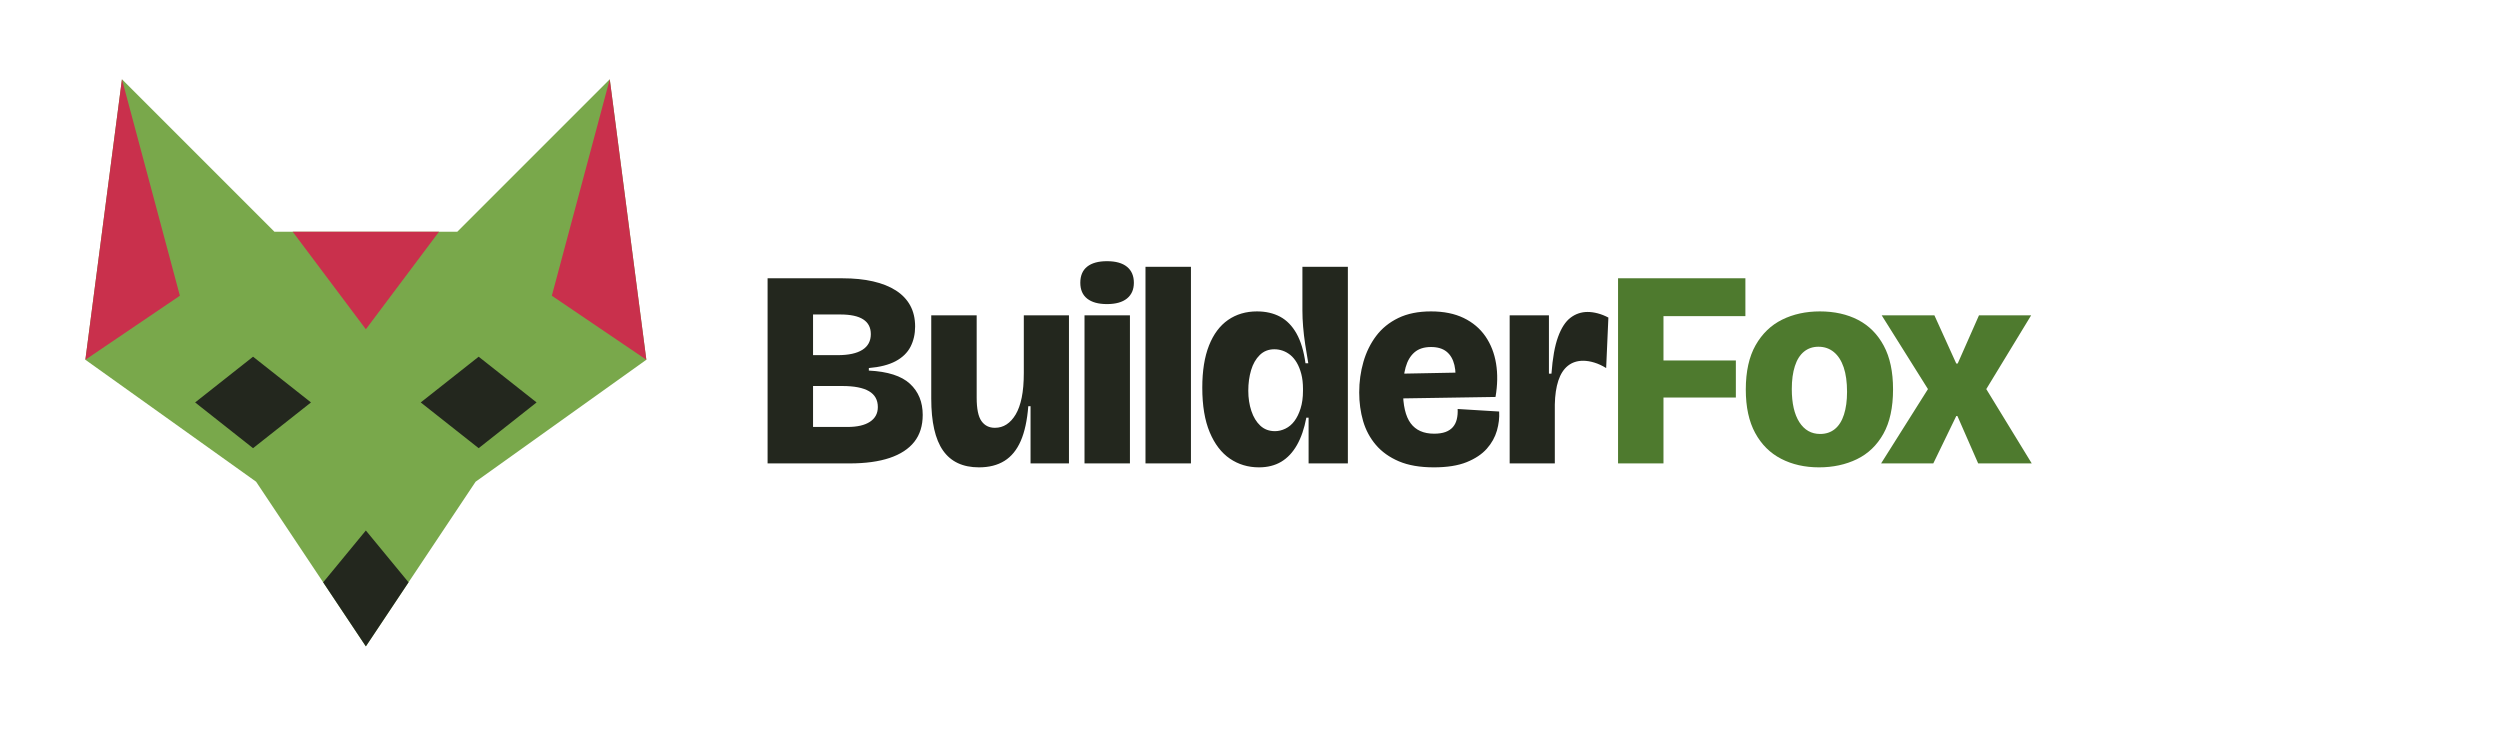
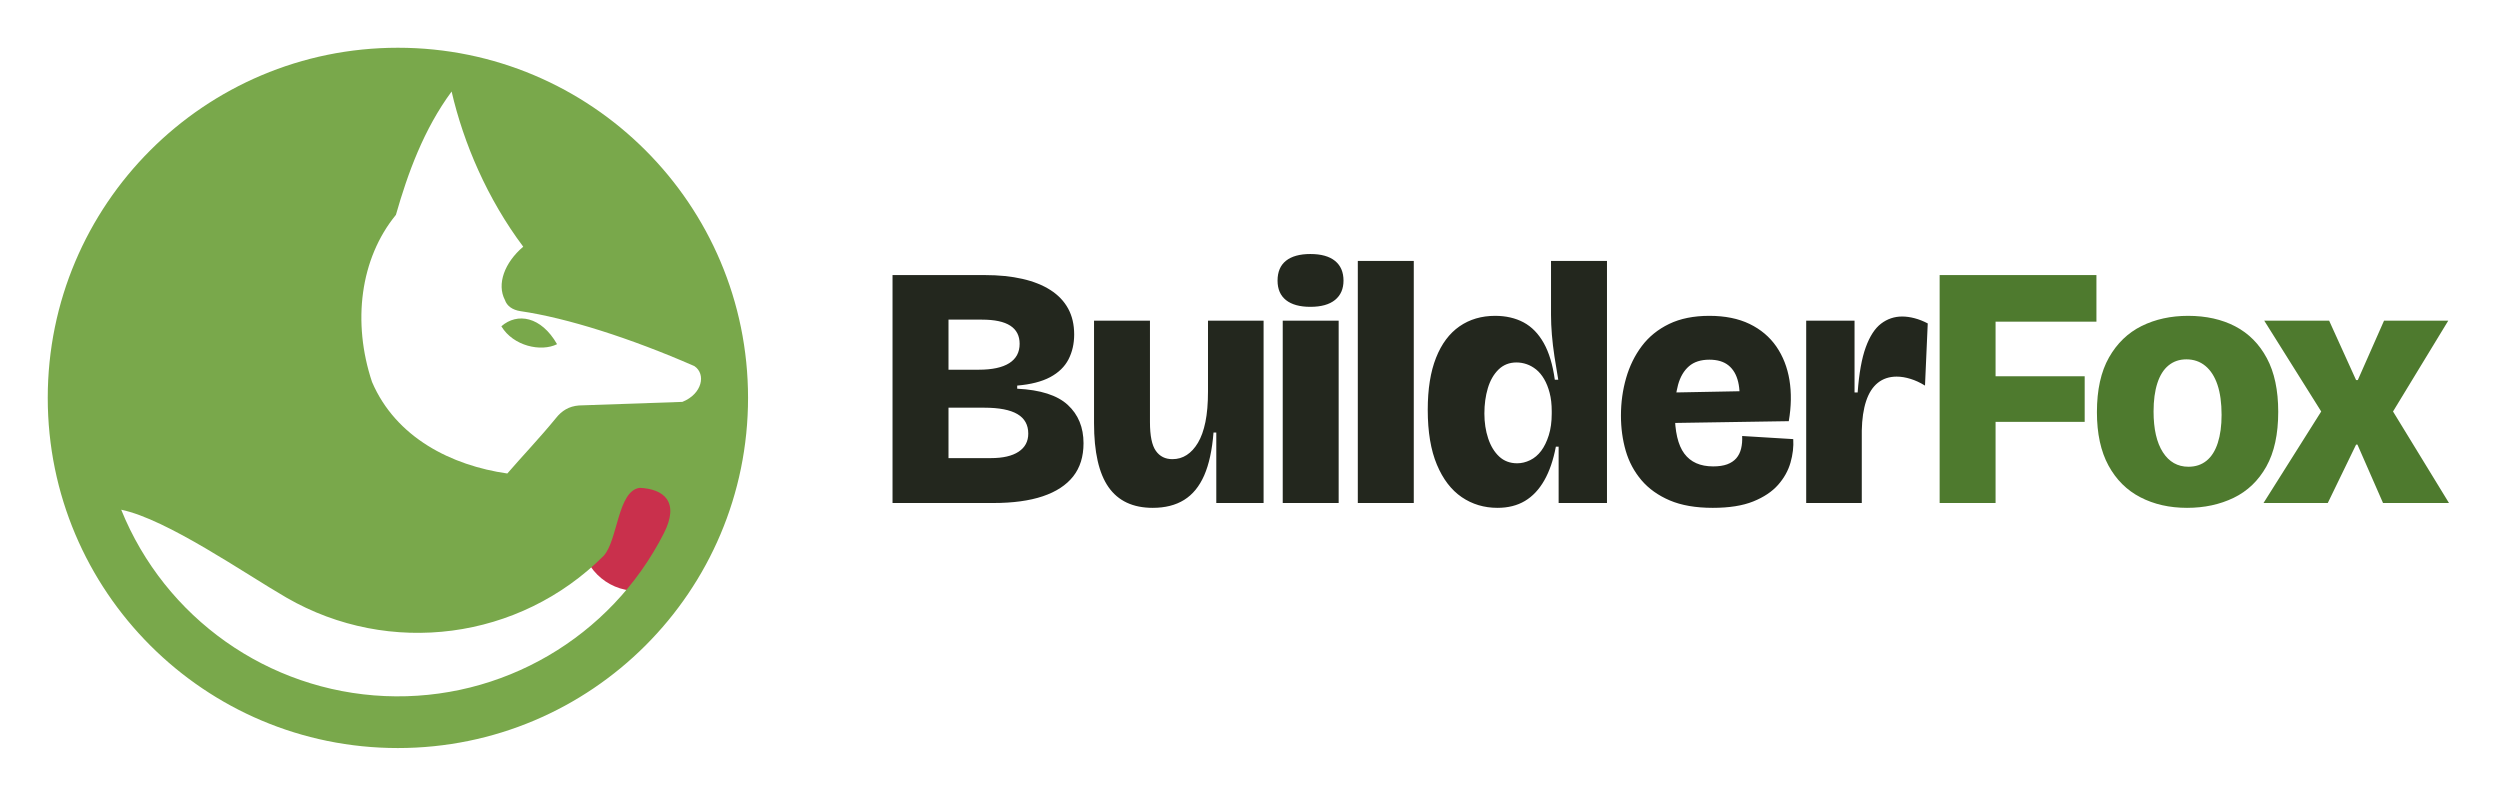
- <svg xmlns="http://www.w3.org/2000/svg" viewBox="0 0 820 240" role="img" aria-label="BuilderFox logo and wordmark">
-   <polygon fill="#79A84B" points="40,26 90,76 150,76 200,26 212,118 156,158 120,212 84,158 28,118" />
-   <polygon fill="#C9304C" points="40,26 59,97 28,118" />
-   <polygon fill="#C9304C" points="200,26 212,118 181,97" />
-   <polygon fill="#C9304C" points="96,76 144,76 120,108" />
-   <polygon fill="#23271E" points="64,132 83,117 102,132 83,147" />
-   <polygon fill="#23271E" points="138,132 157,117 176,132 157,147" />
-   <polygon fill="#23271E" points="120,174 134,191 120,212 106,191" />
+ <svg xmlns="http://www.w3.org/2000/svg" viewBox="14 18 666 212" role="img" aria-label="BuilderFox logo and wordmark">
+   <g transform="translate(120 124) scale(1.06) translate(-120 -124)">
+     <circle cx="180" cy="158.5" r="14" fill="#C9304C" />
+     <path fill="#79A84B" fill-rule="evenodd" d="       M 120,36       C 168.6,36 208,75.4 208,124       C 208,172.6 168.6,212 120,212       C 71.4,212 32,172.6 32,124       C 32,75.4 71.4,36 120,36       Z       M 133.5,47       C 136.5,60 142.5,74 151.5,86       C 146.8,90 144.8,95.4 146.9,99.4       C 147.4,100.9 148.8,101.9 150.8,102.2       C 162.5,103.9 178.5,109 194.5,116       C 197.5,118 196.5,123 191.5,125       L 165.5,125.9       C 163,126.1 161.2,127.2 159.7,129.1       C 155.7,134 151.3,138.6 147.5,143       C 133.5,141 119.5,134 113.5,120       C 108.5,105 110.5,89 119.5,78       C 122.5,67.5 126.5,56.5 133.5,47       Z       M 146,106       C 150,102.5 156,103.5 160,110.5       C 156,112.5 149,111 146,106       Z       M 50.46,152.10       A 75,75 0 0 0 186.83,158.05       C 190.9,150.05 186.8,146.9 180.8,146.6       C 175.2,147.3 175.3,159.8 171.7,163.7       A 66,66 0 0 1 92.0,174.2       C 81.6,168.2 62,154.5 50.46,152.10       Z     " />
+   </g>
  <g aria-hidden="true">
    <path fill="#23271E" d="M251.77 152V91.28H276.34Q281.95 91.28 286.36 92.29Q290.78 93.3 293.86 95.28Q296.94 97.26 298.55 100.2Q300.16 103.15 300.16 107.1Q300.16 110.78 298.65 113.73Q297.13 116.67 293.77 118.47Q290.41 120.26 284.98 120.72V121.55Q294.28 122.01 298.46 125.87Q302.65 129.74 302.65 136.08Q302.65 141.42 299.89 144.92Q297.13 148.41 291.79 150.21Q286.46 152 278.64 152ZM266.68 140.04H277.99Q282.78 140.04 285.35 138.34Q287.93 136.64 287.93 133.51Q287.93 130.01 285.03 128.31Q282.13 126.61 276.24 126.61H266.68ZM266.68 116.49H274.77Q280.11 116.49 282.87 114.74Q285.63 112.99 285.63 109.59Q285.63 106.37 283.14 104.76Q280.66 103.15 275.6 103.15H266.68Z M321.09 153.29Q313.18 153.29 309.31 147.77Q305.45 142.25 305.45 130.75V103.42H320.35V130.47Q320.35 135.9 321.92 138.11Q323.48 140.32 326.33 140.32Q328.45 140.32 330.15 139.21Q331.85 138.11 333.14 135.95Q334.43 133.78 335.12 130.43Q335.81 127.07 335.81 122.28V103.42H350.62V130.2V152H338.02V133.23H337.28Q336.73 140.22 334.8 144.64Q332.86 149.06 329.46 151.17Q326.06 153.29 321.09 153.29Z M355.72 152V103.42H370.62V152ZM363.08 99.74Q358.85 99.74 356.59 97.95Q354.34 96.16 354.34 92.75Q354.34 89.26 356.59 87.46Q358.85 85.67 363.08 85.67Q367.4 85.67 369.66 87.51Q371.91 89.35 371.91 92.75Q371.91 96.06 369.66 97.9Q367.4 99.74 363.08 99.74Z M375.72 152V87.51H390.63V152Z M412.93 153.29Q407.6 153.29 403.41 150.44Q399.22 147.58 396.79 141.79Q394.35 135.99 394.35 127.16Q394.35 118.88 396.56 113.31Q398.76 107.75 402.81 104.94Q406.86 102.14 412.29 102.14Q416.61 102.14 419.88 103.88Q423.14 105.63 425.26 109.4Q427.38 113.18 428.2 119.16H429.12Q428.57 116.03 428.11 112.99Q427.65 109.96 427.42 107.15Q427.19 104.34 427.19 101.86V87.51H442.1V134.52V152H429.22V137H428.48Q427.47 142.34 425.4 145.97Q423.33 149.61 420.25 151.45Q417.16 153.29 412.93 153.29ZM418.18 141.42Q419.92 141.42 421.63 140.59Q423.33 139.76 424.57 138.11Q425.81 136.45 426.59 133.97Q427.38 131.48 427.38 128.17V127.53Q427.38 124.77 426.82 122.65Q426.27 120.54 425.35 118.97Q424.43 117.41 423.24 116.44Q422.04 115.48 420.71 115.02Q419.37 114.56 417.99 114.56Q415.14 114.56 413.21 116.44Q411.28 118.33 410.36 121.41Q409.44 124.49 409.44 128.17Q409.44 131.76 410.45 134.8Q411.46 137.83 413.39 139.63Q415.32 141.42 418.18 141.42Z M470.29 153.29Q463.48 153.29 458.83 151.31Q454.19 149.33 451.29 145.93Q448.39 142.52 447.1 138.11Q445.82 133.69 445.82 128.72Q445.82 123.48 447.2 118.7Q448.58 113.91 451.38 110.19Q454.19 106.46 458.65 104.3Q463.11 102.14 469.37 102.14Q475.62 102.14 480.09 104.3Q484.55 106.46 487.22 110.32Q489.88 114.19 490.71 119.25Q491.54 124.31 490.53 130.2L455.2 130.75V122.65L479.3 122.19L477.19 126.88Q477.74 122.65 477.05 119.75Q476.36 116.86 474.47 115.34Q472.59 113.82 469.37 113.82Q465.96 113.82 463.94 115.57Q461.92 117.32 461.04 120.49Q460.17 123.66 460.17 127.99Q460.17 135.44 462.7 138.84Q465.23 142.25 470.38 142.25Q472.59 142.25 474.11 141.7Q475.62 141.14 476.54 140.09Q477.46 139.03 477.83 137.51Q478.2 135.99 478.11 134.15L491.72 134.98Q491.91 138.02 490.99 141.24Q490.07 144.46 487.68 147.17Q485.28 149.88 481.05 151.59Q476.82 153.29 470.29 153.29Z M495.17 152V125.78V103.42H508.05V122.56H508.88Q509.43 114.92 511.04 110.51Q512.65 106.09 515.13 104.21Q517.62 102.32 520.74 102.32Q522.31 102.32 524.06 102.78Q525.8 103.24 527.55 104.16L526.82 120.72Q524.88 119.52 522.95 118.93Q521.02 118.33 519.27 118.33Q516.33 118.33 514.26 119.98Q512.19 121.64 511.13 124.86Q510.07 128.08 509.98 132.68V152Z" />
    <path fill="#4E7A2E" d="M530.72 152V91.28H545.62V152ZM538.17 130.38V118.24H569.36V130.38ZM538.17 103.7V91.28H572.49V103.7Z M596.63 153.29Q589.64 153.29 584.21 150.48Q578.78 147.68 575.7 142.02Q572.62 136.36 572.62 127.8Q572.62 118.88 575.84 113.22Q579.06 107.56 584.53 104.85Q590.01 102.14 596.91 102.14Q604.08 102.14 609.47 104.94Q614.85 107.75 617.88 113.41Q620.92 119.06 620.92 127.71Q620.92 136.64 617.75 142.29Q614.57 147.95 609.05 150.62Q603.53 153.29 596.63 153.29ZM597 142.34Q599.85 142.34 601.83 140.73Q603.81 139.12 604.82 135.99Q605.83 132.86 605.83 128.54Q605.83 123.76 604.73 120.49Q603.62 117.22 601.51 115.48Q599.39 113.73 596.45 113.73Q593.69 113.73 591.71 115.34Q589.73 116.95 588.72 120.08Q587.71 123.2 587.71 127.62Q587.71 134.61 590.19 138.48Q592.68 142.34 597 142.34Z M617 152 632.37 127.62 617.19 103.42H634.48L641.66 119.25H642.12L649.11 103.42H666.22L651.5 127.62L666.41 152H648.84L642.03 136.45H641.66L634.12 152Z" />
  </g>
</svg>
